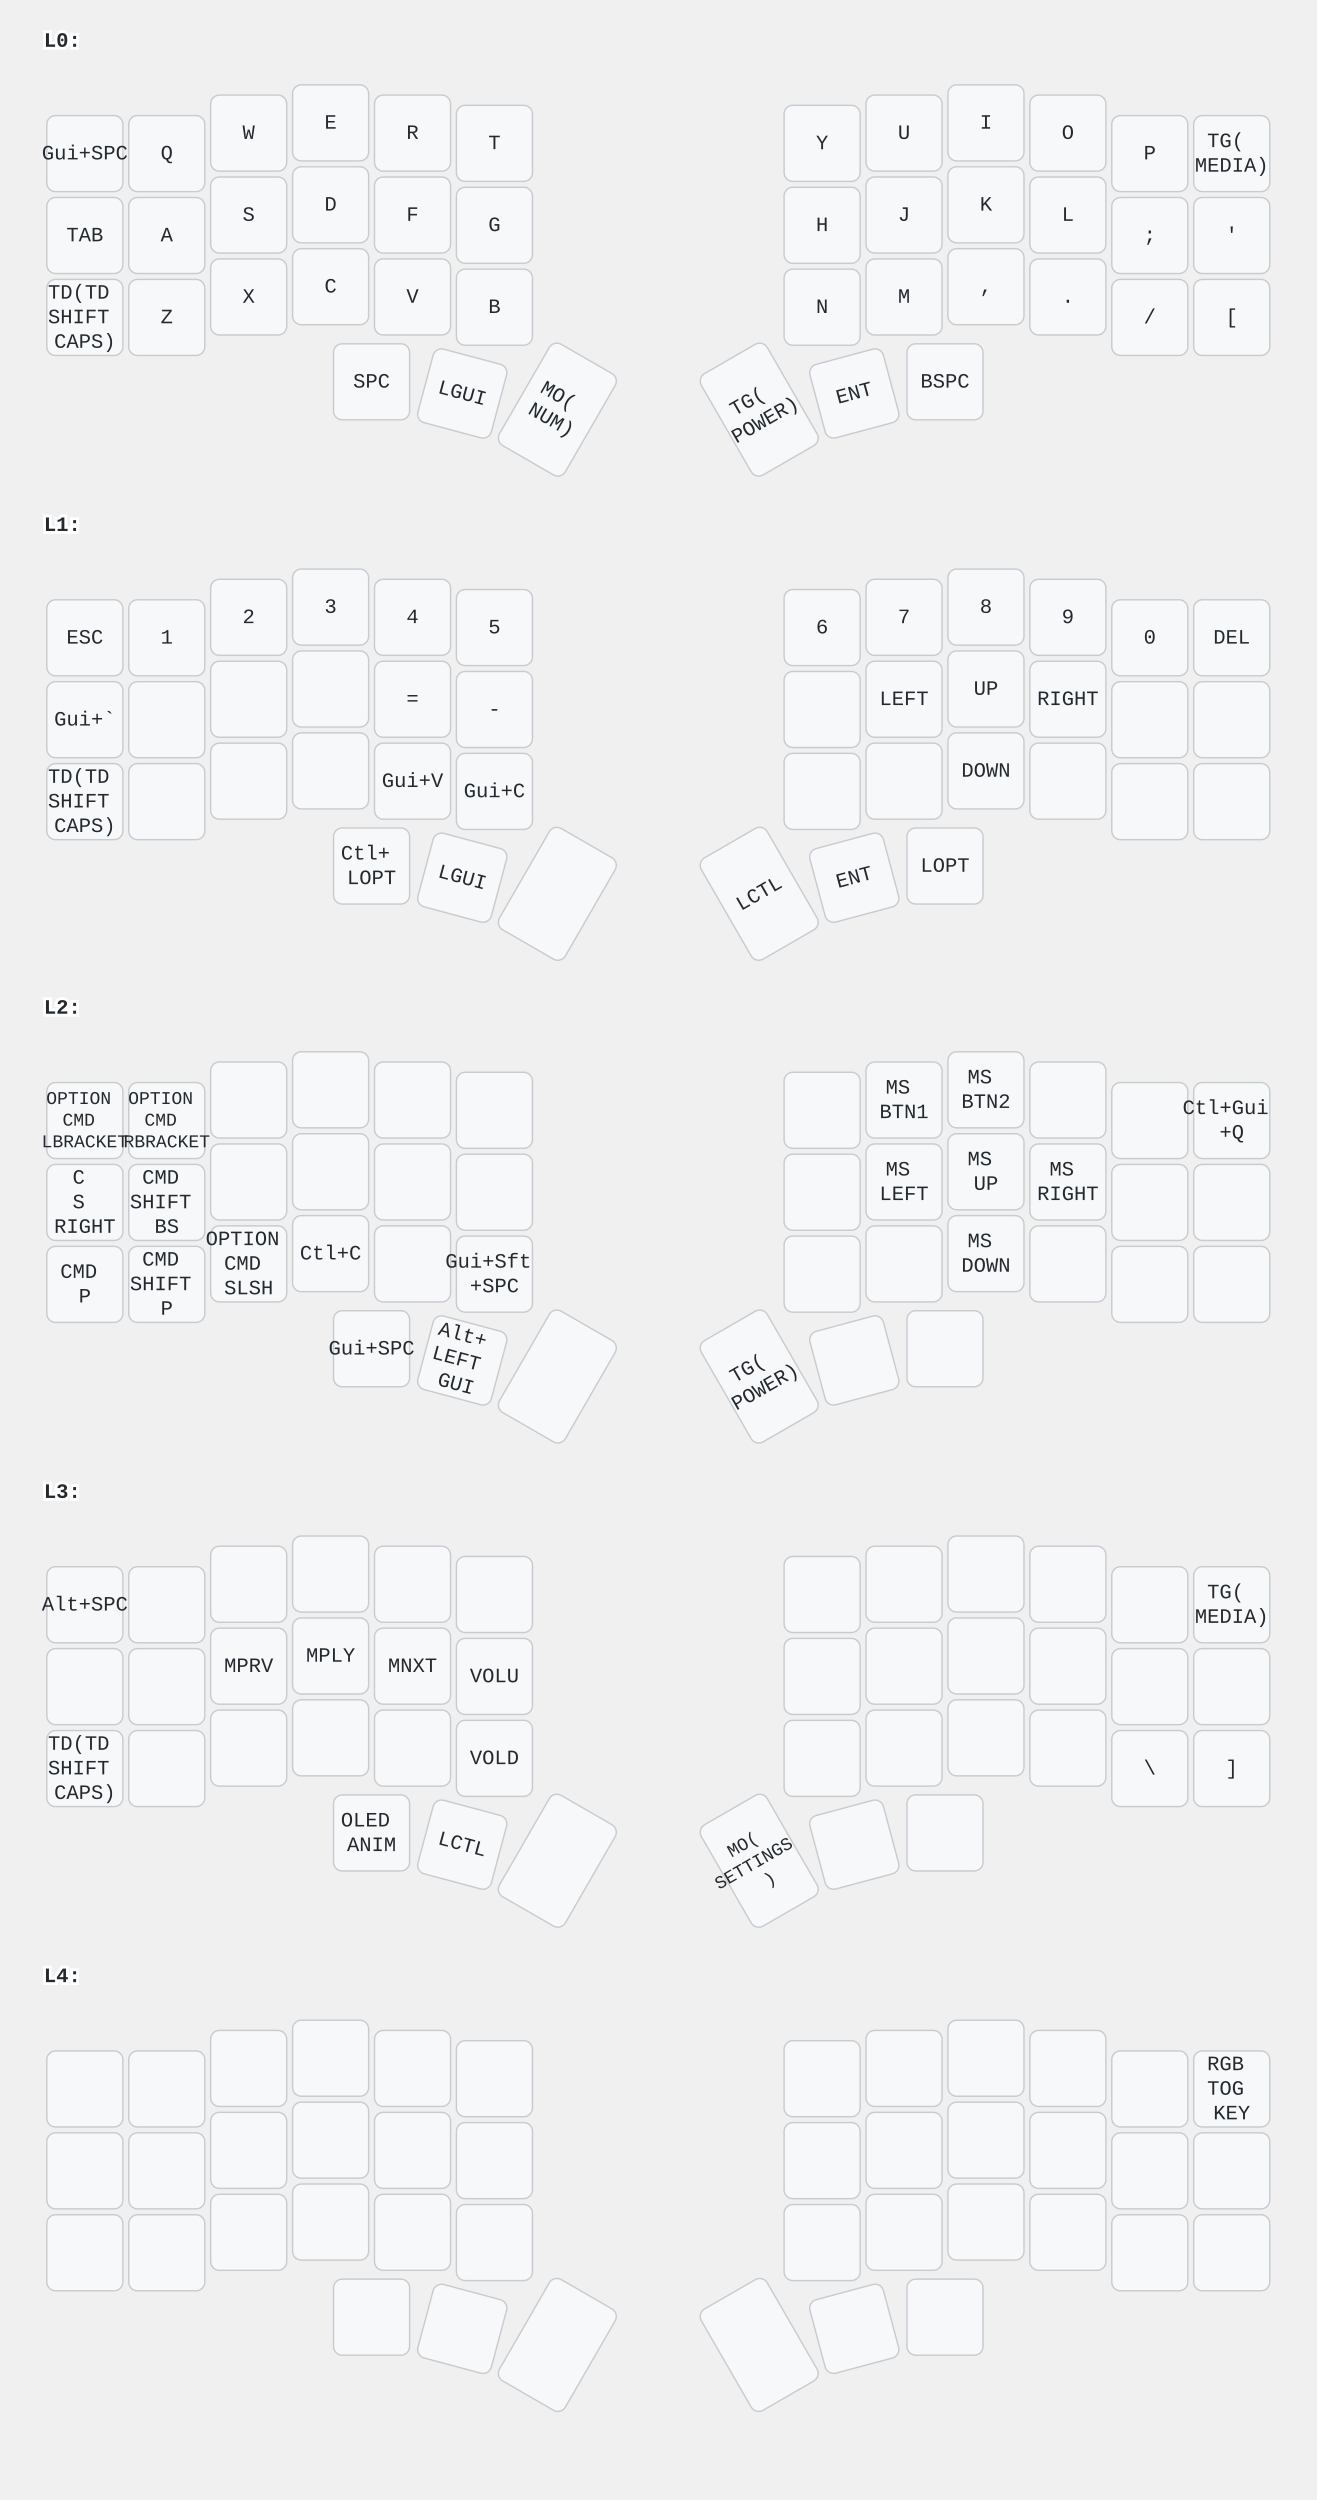
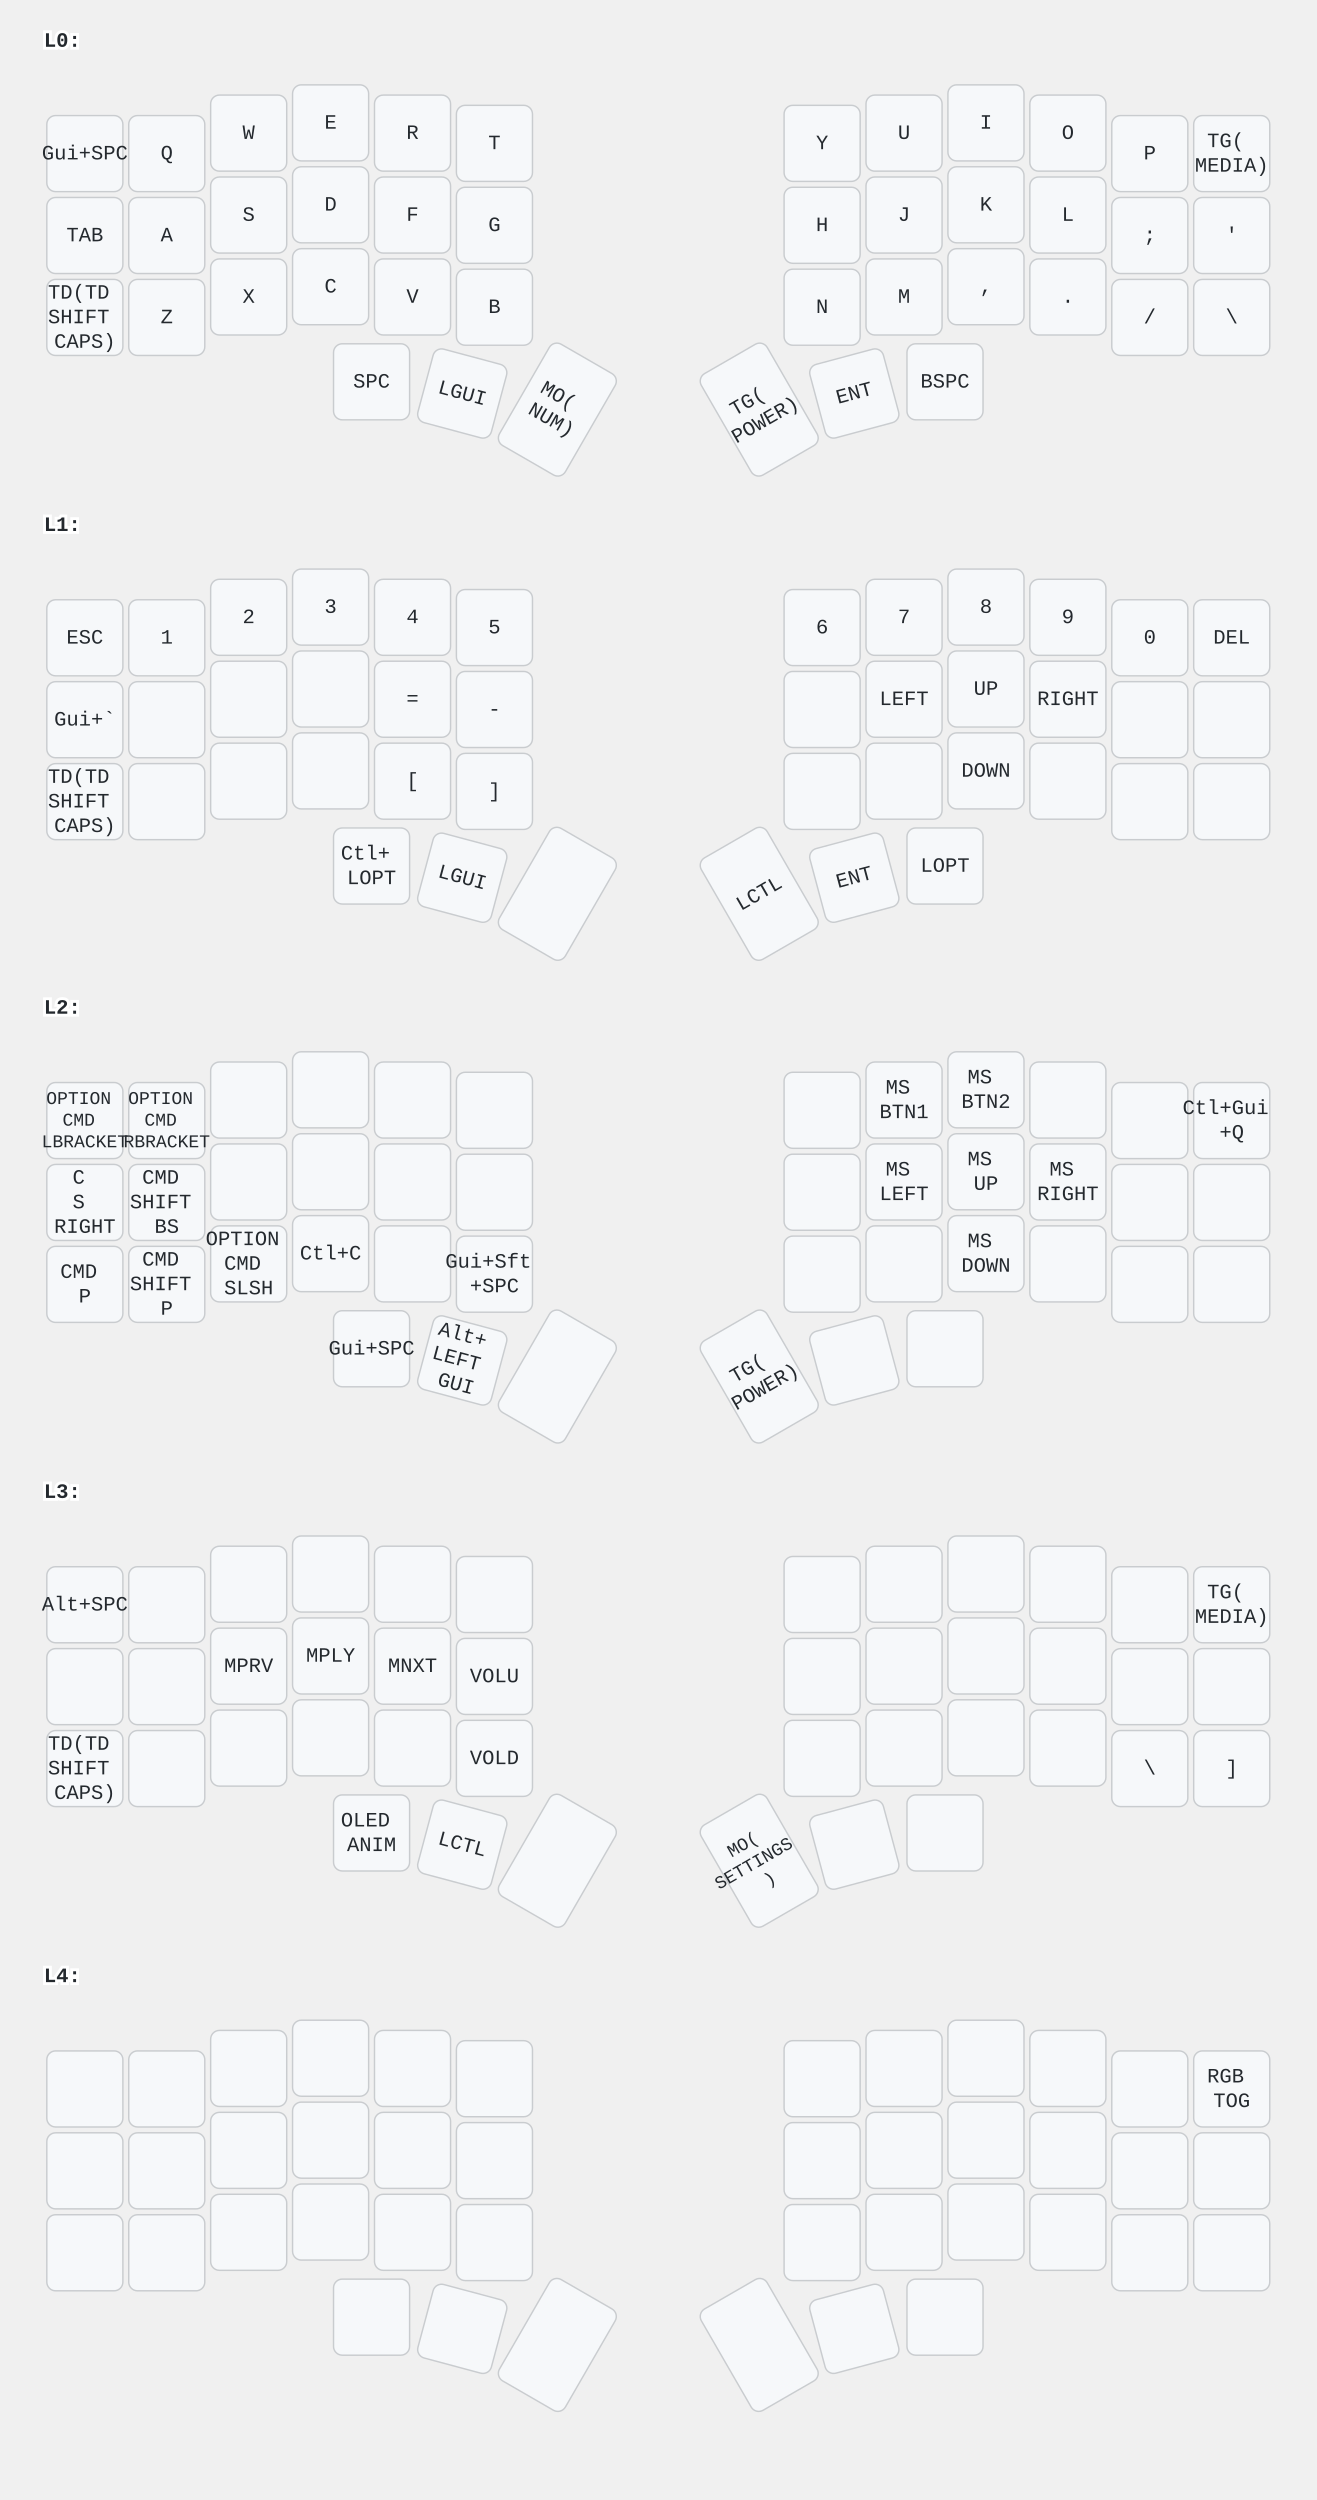
<svg xmlns="http://www.w3.org/2000/svg" width="900" height="1709" viewBox="0 0 900 1709" class="keymap">
  <style>/* inherit to force styles through use tags */
svg path {
    fill: inherit;
}

/* font and background color specifications */
svg.keymap {
    font-family: SFMono-Regular,Consolas,Liberation Mono,Menlo,monospace;
    font-size: 14px;
    font-kerning: normal;
    text-rendering: optimizeLegibility;
    fill: #24292e;
}

/* default key styling */
rect.key {
    fill: #f6f8fa;
}

rect.key, rect.combo {
    stroke: #c9cccf;
    stroke-width: 1;
}

/* default key side styling, only used is draw_key_sides is set */
rect.side {
    filter: brightness(90%);
}

/* color accent for combo boxes */
rect.combo, rect.combo-separate {
    fill: #cdf;
}

/* color accent for held keys */
rect.held, rect.combo.held {
    fill: #fdd;
}

/* color accent for ghost (optional) keys */
rect.ghost, rect.combo.ghost {
    stroke-dasharray: 4, 4;
    stroke-width: 2;
}

text {
    text-anchor: middle;
    dominant-baseline: middle;
}

/* styling for layer labels */
text.label {
    font-weight: bold;
    text-anchor: start;
    stroke: white;
    stroke-width: 4;
    paint-order: stroke;
}

/* styling for optional footer */
text.footer {
    text-anchor: end;
    dominant-baseline: auto;
    stroke: white;
    stroke-width: 4;
    paint-order: stroke;
}

/* styling for combo tap, and key non-tap label text */
text.combo, text.hold, text.shifted, text.left, text.right {
    font-size: 11px;
}

text.hold {
    text-anchor: middle;
    dominant-baseline: auto;
}

text.shifted {
    text-anchor: middle;
    dominant-baseline: hanging;
}

text.left {
    text-anchor: start;
}

text.right {
    text-anchor: end;
}

text.layer-activator {
    text-decoration: underline;
}

/* styling for hold/shifted label text in combo box */
text.combo.hold, text.combo.shifted, text.combo.left, text.combo.right {
    font-size: 8px;
}

/* lighter symbol for transparent keys */
text.trans {
    fill: #7b7e81;
}

/* styling for combo dendrons */
path.combo {
    stroke-width: 1;
    stroke: gray;
    fill: none;
}

/* Start Tabler Icons Cleanup */
/* cannot use height/width with glyphs */
.icon-tabler &gt; path {
    fill: inherit;
    stroke: inherit;
    stroke-width: 2;
}
/* hide tabler's default box */
.icon-tabler &gt; path[stroke="none"][fill="none"] {
    visibility: hidden;
}
/* End Tabler Icons Cleanup */
</style>
  <g transform="translate(30, 0)" class="layer-L0">
    <text x="0" y="28" class="label" id="L0">L0:</text>
    <g transform="translate(0, 56)">
      <g transform="translate(28, 49)" class="key keypos-0">
        <rect rx="6" ry="6" x="-26" y="-26" width="52" height="52" class="key" />
        <text x="0" y="0" class="key tap">Gui+SPC</text>
      </g>
      <g transform="translate(84, 49)" class="key keypos-1">
        <rect rx="6" ry="6" x="-26" y="-26" width="52" height="52" class="key" />
        <text x="0" y="0" class="key tap">Q</text>
      </g>
      <g transform="translate(140, 35)" class="key keypos-2">
        <rect rx="6" ry="6" x="-26" y="-26" width="52" height="52" class="key" />
        <text x="0" y="0" class="key tap">W</text>
      </g>
      <g transform="translate(196, 28)" class="key keypos-3">
        <rect rx="6" ry="6" x="-26" y="-26" width="52" height="52" class="key" />
        <text x="0" y="0" class="key tap">E</text>
      </g>
      <g transform="translate(252, 35)" class="key keypos-4">
        <rect rx="6" ry="6" x="-26" y="-26" width="52" height="52" class="key" />
        <text x="0" y="0" class="key tap">R</text>
      </g>
      <g transform="translate(308, 42)" class="key keypos-5">
        <rect rx="6" ry="6" x="-26" y="-26" width="52" height="52" class="key" />
        <text x="0" y="0" class="key tap">T</text>
      </g>
      <g transform="translate(532, 42)" class="key keypos-6">
        <rect rx="6" ry="6" x="-26" y="-26" width="52" height="52" class="key" />
        <text x="0" y="0" class="key tap">Y</text>
      </g>
      <g transform="translate(588, 35)" class="key keypos-7">
        <rect rx="6" ry="6" x="-26" y="-26" width="52" height="52" class="key" />
        <text x="0" y="0" class="key tap">U</text>
      </g>
      <g transform="translate(644, 28)" class="key keypos-8">
        <rect rx="6" ry="6" x="-26" y="-26" width="52" height="52" class="key" />
        <text x="0" y="0" class="key tap">I</text>
      </g>
      <g transform="translate(700, 35)" class="key keypos-9">
        <rect rx="6" ry="6" x="-26" y="-26" width="52" height="52" class="key" />
        <text x="0" y="0" class="key tap">O</text>
      </g>
      <g transform="translate(756, 49)" class="key keypos-10">
        <rect rx="6" ry="6" x="-26" y="-26" width="52" height="52" class="key" />
        <text x="0" y="0" class="key tap">P</text>
      </g>
      <g transform="translate(812, 49)" class="key keypos-11">
        <rect rx="6" ry="6" x="-26" y="-26" width="52" height="52" class="key" />
        <text x="0" y="0" class="key tap">
          <tspan x="0" dy="-0.6em">TG(</tspan>
          <tspan x="0" dy="1.2em">MEDIA)</tspan>
        </text>
      </g>
      <g transform="translate(28, 105)" class="key keypos-12">
        <rect rx="6" ry="6" x="-26" y="-26" width="52" height="52" class="key" />
        <text x="0" y="0" class="key tap">TAB</text>
      </g>
      <g transform="translate(84, 105)" class="key keypos-13">
        <rect rx="6" ry="6" x="-26" y="-26" width="52" height="52" class="key" />
        <text x="0" y="0" class="key tap">A</text>
      </g>
      <g transform="translate(140, 91)" class="key keypos-14">
        <rect rx="6" ry="6" x="-26" y="-26" width="52" height="52" class="key" />
        <text x="0" y="0" class="key tap">S</text>
      </g>
      <g transform="translate(196, 84)" class="key keypos-15">
        <rect rx="6" ry="6" x="-26" y="-26" width="52" height="52" class="key" />
        <text x="0" y="0" class="key tap">D</text>
      </g>
      <g transform="translate(252, 91)" class="key keypos-16">
        <rect rx="6" ry="6" x="-26" y="-26" width="52" height="52" class="key" />
        <text x="0" y="0" class="key tap">F</text>
      </g>
      <g transform="translate(308, 98)" class="key keypos-17">
        <rect rx="6" ry="6" x="-26" y="-26" width="52" height="52" class="key" />
        <text x="0" y="0" class="key tap">G</text>
      </g>
      <g transform="translate(532, 98)" class="key keypos-18">
        <rect rx="6" ry="6" x="-26" y="-26" width="52" height="52" class="key" />
        <text x="0" y="0" class="key tap">H</text>
      </g>
      <g transform="translate(588, 91)" class="key keypos-19">
        <rect rx="6" ry="6" x="-26" y="-26" width="52" height="52" class="key" />
        <text x="0" y="0" class="key tap">J</text>
      </g>
      <g transform="translate(644, 84)" class="key keypos-20">
        <rect rx="6" ry="6" x="-26" y="-26" width="52" height="52" class="key" />
        <text x="0" y="0" class="key tap">K</text>
      </g>
      <g transform="translate(700, 91)" class="key keypos-21">
        <rect rx="6" ry="6" x="-26" y="-26" width="52" height="52" class="key" />
        <text x="0" y="0" class="key tap">L</text>
      </g>
      <g transform="translate(756, 105)" class="key keypos-22">
        <rect rx="6" ry="6" x="-26" y="-26" width="52" height="52" class="key" />
        <text x="0" y="0" class="key tap">;</text>
      </g>
      <g transform="translate(812, 105)" class="key keypos-23">
        <rect rx="6" ry="6" x="-26" y="-26" width="52" height="52" class="key" />
        <text x="0" y="0" class="key tap">'</text>
      </g>
      <g transform="translate(28, 161)" class="key keypos-24">
        <rect rx="6" ry="6" x="-26" y="-26" width="52" height="52" class="key" />
        <text x="0" y="0" class="key tap">
          <tspan x="0" dy="-1.2em">TD(TD</tspan>
          <tspan x="0" dy="1.2em">SHIFT</tspan>
          <tspan x="0" dy="1.2em">CAPS)</tspan>
        </text>
      </g>
      <g transform="translate(84, 161)" class="key keypos-25">
        <rect rx="6" ry="6" x="-26" y="-26" width="52" height="52" class="key" />
        <text x="0" y="0" class="key tap">Z</text>
      </g>
      <g transform="translate(140, 147)" class="key keypos-26">
        <rect rx="6" ry="6" x="-26" y="-26" width="52" height="52" class="key" />
        <text x="0" y="0" class="key tap">X</text>
      </g>
      <g transform="translate(196, 140)" class="key keypos-27">
        <rect rx="6" ry="6" x="-26" y="-26" width="52" height="52" class="key" />
        <text x="0" y="0" class="key tap">C</text>
      </g>
      <g transform="translate(252, 147)" class="key keypos-28">
        <rect rx="6" ry="6" x="-26" y="-26" width="52" height="52" class="key" />
        <text x="0" y="0" class="key tap">V</text>
      </g>
      <g transform="translate(308, 154)" class="key keypos-29">
        <rect rx="6" ry="6" x="-26" y="-26" width="52" height="52" class="key" />
        <text x="0" y="0" class="key tap">B</text>
      </g>
      <g transform="translate(532, 154)" class="key keypos-30">
        <rect rx="6" ry="6" x="-26" y="-26" width="52" height="52" class="key" />
        <text x="0" y="0" class="key tap">N</text>
      </g>
      <g transform="translate(588, 147)" class="key keypos-31">
        <rect rx="6" ry="6" x="-26" y="-26" width="52" height="52" class="key" />
        <text x="0" y="0" class="key tap">M</text>
      </g>
      <g transform="translate(644, 140)" class="key keypos-32">
        <rect rx="6" ry="6" x="-26" y="-26" width="52" height="52" class="key" />
        <text x="0" y="0" class="key tap">,</text>
      </g>
      <g transform="translate(700, 147)" class="key keypos-33">
        <rect rx="6" ry="6" x="-26" y="-26" width="52" height="52" class="key" />
        <text x="0" y="0" class="key tap">.</text>
      </g>
      <g transform="translate(756, 161)" class="key keypos-34">
        <rect rx="6" ry="6" x="-26" y="-26" width="52" height="52" class="key" />
        <text x="0" y="0" class="key tap">/</text>
      </g>
      <g transform="translate(812, 161)" class="key keypos-35">
        <rect rx="6" ry="6" x="-26" y="-26" width="52" height="52" class="key" />
-         <text x="0" y="0" class="key tap">[</text>
+         <text x="0" y="0" class="key tap">\</text>
      </g>
      <g transform="translate(224, 205)" class="key keypos-36">
        <rect rx="6" ry="6" x="-26" y="-26" width="52" height="52" class="key" />
        <text x="0" y="0" class="key tap">SPC</text>
      </g>
      <g transform="translate(286, 213) rotate(15.0)" class="key keypos-37">
        <rect rx="6" ry="6" x="-26" y="-26" width="52" height="52" class="key" />
        <text x="0" y="0" class="key tap">LGUI</text>
      </g>
      <g transform="translate(351, 224) rotate(30.0)" class="key keypos-38">
        <rect rx="6" ry="6" x="-26" y="-40" width="52" height="80" class="key" />
        <text x="0" y="0" class="key tap">
          <tspan x="0" dy="-0.6em">MO(</tspan>
          <tspan x="0" dy="1.2em">NUM)</tspan>
        </text>
      </g>
      <g transform="translate(489, 224) rotate(-30.0)" class="key keypos-39">
        <rect rx="6" ry="6" x="-26" y="-40" width="52" height="80" class="key" />
        <text x="0" y="0" class="key tap">
          <tspan x="0" dy="-0.6em">TG(</tspan>
          <tspan x="0" dy="1.2em">POWER)</tspan>
        </text>
      </g>
      <g transform="translate(554, 213) rotate(-15.0)" class="key keypos-40">
        <rect rx="6" ry="6" x="-26" y="-26" width="52" height="52" class="key" />
        <text x="0" y="0" class="key tap">ENT</text>
      </g>
      <g transform="translate(616, 205)" class="key keypos-41">
        <rect rx="6" ry="6" x="-26" y="-26" width="52" height="52" class="key" />
        <text x="0" y="0" class="key tap">BSPC</text>
      </g>
    </g>
  </g>
  <g transform="translate(30, 331)" class="layer-L1">
    <text x="0" y="28" class="label" id="L1">L1:</text>
    <g transform="translate(0, 56)">
      <g transform="translate(28, 49)" class="key keypos-0">
        <rect rx="6" ry="6" x="-26" y="-26" width="52" height="52" class="key" />
        <text x="0" y="0" class="key tap">ESC</text>
      </g>
      <g transform="translate(84, 49)" class="key keypos-1">
        <rect rx="6" ry="6" x="-26" y="-26" width="52" height="52" class="key" />
        <text x="0" y="0" class="key tap">1</text>
      </g>
      <g transform="translate(140, 35)" class="key keypos-2">
        <rect rx="6" ry="6" x="-26" y="-26" width="52" height="52" class="key" />
        <text x="0" y="0" class="key tap">2</text>
      </g>
      <g transform="translate(196, 28)" class="key keypos-3">
        <rect rx="6" ry="6" x="-26" y="-26" width="52" height="52" class="key" />
        <text x="0" y="0" class="key tap">3</text>
      </g>
      <g transform="translate(252, 35)" class="key keypos-4">
        <rect rx="6" ry="6" x="-26" y="-26" width="52" height="52" class="key" />
        <text x="0" y="0" class="key tap">4</text>
      </g>
      <g transform="translate(308, 42)" class="key keypos-5">
        <rect rx="6" ry="6" x="-26" y="-26" width="52" height="52" class="key" />
        <text x="0" y="0" class="key tap">5</text>
      </g>
      <g transform="translate(532, 42)" class="key keypos-6">
        <rect rx="6" ry="6" x="-26" y="-26" width="52" height="52" class="key" />
        <text x="0" y="0" class="key tap">6</text>
      </g>
      <g transform="translate(588, 35)" class="key keypos-7">
        <rect rx="6" ry="6" x="-26" y="-26" width="52" height="52" class="key" />
        <text x="0" y="0" class="key tap">7</text>
      </g>
      <g transform="translate(644, 28)" class="key keypos-8">
        <rect rx="6" ry="6" x="-26" y="-26" width="52" height="52" class="key" />
        <text x="0" y="0" class="key tap">8</text>
      </g>
      <g transform="translate(700, 35)" class="key keypos-9">
        <rect rx="6" ry="6" x="-26" y="-26" width="52" height="52" class="key" />
        <text x="0" y="0" class="key tap">9</text>
      </g>
      <g transform="translate(756, 49)" class="key keypos-10">
        <rect rx="6" ry="6" x="-26" y="-26" width="52" height="52" class="key" />
        <text x="0" y="0" class="key tap">0</text>
      </g>
      <g transform="translate(812, 49)" class="key keypos-11">
        <rect rx="6" ry="6" x="-26" y="-26" width="52" height="52" class="key" />
        <text x="0" y="0" class="key tap">DEL</text>
      </g>
      <g transform="translate(28, 105)" class="key keypos-12">
        <rect rx="6" ry="6" x="-26" y="-26" width="52" height="52" class="key" />
        <text x="0" y="0" class="key tap">Gui+`</text>
      </g>
      <g transform="translate(84, 105)" class="key keypos-13">
        <rect rx="6" ry="6" x="-26" y="-26" width="52" height="52" class="key" />
      </g>
      <g transform="translate(140, 91)" class="key keypos-14">
        <rect rx="6" ry="6" x="-26" y="-26" width="52" height="52" class="key" />
      </g>
      <g transform="translate(196, 84)" class="key keypos-15">
        <rect rx="6" ry="6" x="-26" y="-26" width="52" height="52" class="key" />
      </g>
      <g transform="translate(252, 91)" class="key keypos-16">
        <rect rx="6" ry="6" x="-26" y="-26" width="52" height="52" class="key" />
        <text x="0" y="0" class="key tap">=</text>
      </g>
      <g transform="translate(308, 98)" class="key keypos-17">
        <rect rx="6" ry="6" x="-26" y="-26" width="52" height="52" class="key" />
        <text x="0" y="0" class="key tap">-</text>
      </g>
      <g transform="translate(532, 98)" class="key keypos-18">
        <rect rx="6" ry="6" x="-26" y="-26" width="52" height="52" class="key" />
      </g>
      <g transform="translate(588, 91)" class="key keypos-19">
        <rect rx="6" ry="6" x="-26" y="-26" width="52" height="52" class="key" />
        <text x="0" y="0" class="key tap">LEFT</text>
      </g>
      <g transform="translate(644, 84)" class="key keypos-20">
        <rect rx="6" ry="6" x="-26" y="-26" width="52" height="52" class="key" />
        <text x="0" y="0" class="key tap">UP</text>
      </g>
      <g transform="translate(700, 91)" class="key keypos-21">
        <rect rx="6" ry="6" x="-26" y="-26" width="52" height="52" class="key" />
        <text x="0" y="0" class="key tap">RIGHT</text>
      </g>
      <g transform="translate(756, 105)" class="key keypos-22">
        <rect rx="6" ry="6" x="-26" y="-26" width="52" height="52" class="key" />
      </g>
      <g transform="translate(812, 105)" class="key keypos-23">
        <rect rx="6" ry="6" x="-26" y="-26" width="52" height="52" class="key" />
      </g>
      <g transform="translate(28, 161)" class="key keypos-24">
        <rect rx="6" ry="6" x="-26" y="-26" width="52" height="52" class="key" />
        <text x="0" y="0" class="key tap">
          <tspan x="0" dy="-1.2em">TD(TD</tspan>
          <tspan x="0" dy="1.2em">SHIFT</tspan>
          <tspan x="0" dy="1.2em">CAPS)</tspan>
        </text>
      </g>
      <g transform="translate(84, 161)" class="key keypos-25">
        <rect rx="6" ry="6" x="-26" y="-26" width="52" height="52" class="key" />
      </g>
      <g transform="translate(140, 147)" class="key keypos-26">
        <rect rx="6" ry="6" x="-26" y="-26" width="52" height="52" class="key" />
      </g>
      <g transform="translate(196, 140)" class="key keypos-27">
        <rect rx="6" ry="6" x="-26" y="-26" width="52" height="52" class="key" />
      </g>
      <g transform="translate(252, 147)" class="key keypos-28">
        <rect rx="6" ry="6" x="-26" y="-26" width="52" height="52" class="key" />
-         <text x="0" y="0" class="key tap">Gui+V</text>
+         <text x="0" y="0" class="key tap">[</text>
      </g>
      <g transform="translate(308, 154)" class="key keypos-29">
        <rect rx="6" ry="6" x="-26" y="-26" width="52" height="52" class="key" />
-         <text x="0" y="0" class="key tap">Gui+C</text>
+         <text x="0" y="0" class="key tap">]</text>
      </g>
      <g transform="translate(532, 154)" class="key keypos-30">
        <rect rx="6" ry="6" x="-26" y="-26" width="52" height="52" class="key" />
      </g>
      <g transform="translate(588, 147)" class="key keypos-31">
        <rect rx="6" ry="6" x="-26" y="-26" width="52" height="52" class="key" />
      </g>
      <g transform="translate(644, 140)" class="key keypos-32">
        <rect rx="6" ry="6" x="-26" y="-26" width="52" height="52" class="key" />
        <text x="0" y="0" class="key tap">DOWN</text>
      </g>
      <g transform="translate(700, 147)" class="key keypos-33">
        <rect rx="6" ry="6" x="-26" y="-26" width="52" height="52" class="key" />
      </g>
      <g transform="translate(756, 161)" class="key keypos-34">
        <rect rx="6" ry="6" x="-26" y="-26" width="52" height="52" class="key" />
      </g>
      <g transform="translate(812, 161)" class="key keypos-35">
        <rect rx="6" ry="6" x="-26" y="-26" width="52" height="52" class="key" />
      </g>
      <g transform="translate(224, 205)" class="key keypos-36">
        <rect rx="6" ry="6" x="-26" y="-26" width="52" height="52" class="key" />
        <text x="0" y="0" class="key tap">
          <tspan x="0" dy="-0.6em">Ctl+</tspan>
          <tspan x="0" dy="1.2em">LOPT</tspan>
        </text>
      </g>
      <g transform="translate(286, 213) rotate(15.0)" class="key keypos-37">
        <rect rx="6" ry="6" x="-26" y="-26" width="52" height="52" class="key" />
        <text x="0" y="0" class="key tap">LGUI</text>
      </g>
      <g transform="translate(351, 224) rotate(30.0)" class="key keypos-38">
        <rect rx="6" ry="6" x="-26" y="-40" width="52" height="80" class="key" />
      </g>
      <g transform="translate(489, 224) rotate(-30.0)" class="key keypos-39">
        <rect rx="6" ry="6" x="-26" y="-40" width="52" height="80" class="key" />
        <text x="0" y="0" class="key tap">LCTL</text>
      </g>
      <g transform="translate(554, 213) rotate(-15.0)" class="key keypos-40">
        <rect rx="6" ry="6" x="-26" y="-26" width="52" height="52" class="key" />
        <text x="0" y="0" class="key tap">ENT</text>
      </g>
      <g transform="translate(616, 205)" class="key keypos-41">
        <rect rx="6" ry="6" x="-26" y="-26" width="52" height="52" class="key" />
        <text x="0" y="0" class="key tap">LOPT</text>
      </g>
    </g>
  </g>
  <g transform="translate(30, 661)" class="layer-L2">
    <text x="0" y="28" class="label" id="L2">L2:</text>
    <g transform="translate(0, 56)">
      <g transform="translate(28, 49)" class="key keypos-0">
        <rect rx="6" ry="6" x="-26" y="-26" width="52" height="52" class="key" />
        <text x="0" y="0" class="key tap">
          <tspan x="0" dy="-1.2em" style="font-size: 88%">OPTION</tspan>
          <tspan x="0" dy="1.2em" style="font-size: 88%">CMD</tspan>
          <tspan x="0" dy="1.2em" style="font-size: 88%">LBRACKET</tspan>
        </text>
      </g>
      <g transform="translate(84, 49)" class="key keypos-1">
        <rect rx="6" ry="6" x="-26" y="-26" width="52" height="52" class="key" />
        <text x="0" y="0" class="key tap">
          <tspan x="0" dy="-1.2em" style="font-size: 88%">OPTION</tspan>
          <tspan x="0" dy="1.2em" style="font-size: 88%">CMD</tspan>
          <tspan x="0" dy="1.2em" style="font-size: 88%">RBRACKET</tspan>
        </text>
      </g>
      <g transform="translate(140, 35)" class="key keypos-2">
        <rect rx="6" ry="6" x="-26" y="-26" width="52" height="52" class="key" />
      </g>
      <g transform="translate(196, 28)" class="key keypos-3">
        <rect rx="6" ry="6" x="-26" y="-26" width="52" height="52" class="key" />
      </g>
      <g transform="translate(252, 35)" class="key keypos-4">
        <rect rx="6" ry="6" x="-26" y="-26" width="52" height="52" class="key" />
      </g>
      <g transform="translate(308, 42)" class="key keypos-5">
        <rect rx="6" ry="6" x="-26" y="-26" width="52" height="52" class="key" />
      </g>
      <g transform="translate(532, 42)" class="key keypos-6">
        <rect rx="6" ry="6" x="-26" y="-26" width="52" height="52" class="key" />
      </g>
      <g transform="translate(588, 35)" class="key keypos-7">
        <rect rx="6" ry="6" x="-26" y="-26" width="52" height="52" class="key" />
        <text x="0" y="0" class="key tap">
          <tspan x="0" dy="-0.6em">MS</tspan>
          <tspan x="0" dy="1.2em">BTN1</tspan>
        </text>
      </g>
      <g transform="translate(644, 28)" class="key keypos-8">
        <rect rx="6" ry="6" x="-26" y="-26" width="52" height="52" class="key" />
        <text x="0" y="0" class="key tap">
          <tspan x="0" dy="-0.6em">MS</tspan>
          <tspan x="0" dy="1.2em">BTN2</tspan>
        </text>
      </g>
      <g transform="translate(700, 35)" class="key keypos-9">
        <rect rx="6" ry="6" x="-26" y="-26" width="52" height="52" class="key" />
      </g>
      <g transform="translate(756, 49)" class="key keypos-10">
        <rect rx="6" ry="6" x="-26" y="-26" width="52" height="52" class="key" />
      </g>
      <g transform="translate(812, 49)" class="key keypos-11">
        <rect rx="6" ry="6" x="-26" y="-26" width="52" height="52" class="key" />
        <text x="0" y="0" class="key tap">
          <tspan x="0" dy="-0.6em">Ctl+Gui</tspan>
          <tspan x="0" dy="1.2em">+Q</tspan>
        </text>
      </g>
      <g transform="translate(28, 105)" class="key keypos-12">
        <rect rx="6" ry="6" x="-26" y="-26" width="52" height="52" class="key" />
        <text x="0" y="0" class="key tap">
          <tspan x="0" dy="-1.2em">C</tspan>
          <tspan x="0" dy="1.2em">S</tspan>
          <tspan x="0" dy="1.2em">RIGHT</tspan>
        </text>
      </g>
      <g transform="translate(84, 105)" class="key keypos-13">
        <rect rx="6" ry="6" x="-26" y="-26" width="52" height="52" class="key" />
        <text x="0" y="0" class="key tap">
          <tspan x="0" dy="-1.2em">CMD</tspan>
          <tspan x="0" dy="1.2em">SHIFT</tspan>
          <tspan x="0" dy="1.2em">BS</tspan>
        </text>
      </g>
      <g transform="translate(140, 91)" class="key keypos-14">
        <rect rx="6" ry="6" x="-26" y="-26" width="52" height="52" class="key" />
      </g>
      <g transform="translate(196, 84)" class="key keypos-15">
        <rect rx="6" ry="6" x="-26" y="-26" width="52" height="52" class="key" />
      </g>
      <g transform="translate(252, 91)" class="key keypos-16">
        <rect rx="6" ry="6" x="-26" y="-26" width="52" height="52" class="key" />
      </g>
      <g transform="translate(308, 98)" class="key keypos-17">
        <rect rx="6" ry="6" x="-26" y="-26" width="52" height="52" class="key" />
      </g>
      <g transform="translate(532, 98)" class="key keypos-18">
        <rect rx="6" ry="6" x="-26" y="-26" width="52" height="52" class="key" />
      </g>
      <g transform="translate(588, 91)" class="key keypos-19">
        <rect rx="6" ry="6" x="-26" y="-26" width="52" height="52" class="key" />
        <text x="0" y="0" class="key tap">
          <tspan x="0" dy="-0.6em">MS</tspan>
          <tspan x="0" dy="1.2em">LEFT</tspan>
        </text>
      </g>
      <g transform="translate(644, 84)" class="key keypos-20">
        <rect rx="6" ry="6" x="-26" y="-26" width="52" height="52" class="key" />
        <text x="0" y="0" class="key tap">
          <tspan x="0" dy="-0.6em">MS</tspan>
          <tspan x="0" dy="1.2em">UP</tspan>
        </text>
      </g>
      <g transform="translate(700, 91)" class="key keypos-21">
        <rect rx="6" ry="6" x="-26" y="-26" width="52" height="52" class="key" />
        <text x="0" y="0" class="key tap">
          <tspan x="0" dy="-0.6em">MS</tspan>
          <tspan x="0" dy="1.2em">RIGHT</tspan>
        </text>
      </g>
      <g transform="translate(756, 105)" class="key keypos-22">
        <rect rx="6" ry="6" x="-26" y="-26" width="52" height="52" class="key" />
      </g>
      <g transform="translate(812, 105)" class="key keypos-23">
        <rect rx="6" ry="6" x="-26" y="-26" width="52" height="52" class="key" />
      </g>
      <g transform="translate(28, 161)" class="key keypos-24">
        <rect rx="6" ry="6" x="-26" y="-26" width="52" height="52" class="key" />
        <text x="0" y="0" class="key tap">
          <tspan x="0" dy="-0.6em">CMD</tspan>
          <tspan x="0" dy="1.2em">P</tspan>
        </text>
      </g>
      <g transform="translate(84, 161)" class="key keypos-25">
        <rect rx="6" ry="6" x="-26" y="-26" width="52" height="52" class="key" />
        <text x="0" y="0" class="key tap">
          <tspan x="0" dy="-1.2em">CMD</tspan>
          <tspan x="0" dy="1.2em">SHIFT</tspan>
          <tspan x="0" dy="1.2em">P</tspan>
        </text>
      </g>
      <g transform="translate(140, 147)" class="key keypos-26">
        <rect rx="6" ry="6" x="-26" y="-26" width="52" height="52" class="key" />
        <text x="0" y="0" class="key tap">
          <tspan x="0" dy="-1.2em">OPTION</tspan>
          <tspan x="0" dy="1.2em">CMD</tspan>
          <tspan x="0" dy="1.2em">SLSH</tspan>
        </text>
      </g>
      <g transform="translate(196, 140)" class="key keypos-27">
        <rect rx="6" ry="6" x="-26" y="-26" width="52" height="52" class="key" />
        <text x="0" y="0" class="key tap">Ctl+C</text>
      </g>
      <g transform="translate(252, 147)" class="key keypos-28">
        <rect rx="6" ry="6" x="-26" y="-26" width="52" height="52" class="key" />
      </g>
      <g transform="translate(308, 154)" class="key keypos-29">
        <rect rx="6" ry="6" x="-26" y="-26" width="52" height="52" class="key" />
        <text x="0" y="0" class="key tap">
          <tspan x="0" dy="-0.6em">Gui+Sft</tspan>
          <tspan x="0" dy="1.2em">+SPC</tspan>
        </text>
      </g>
      <g transform="translate(532, 154)" class="key keypos-30">
        <rect rx="6" ry="6" x="-26" y="-26" width="52" height="52" class="key" />
      </g>
      <g transform="translate(588, 147)" class="key keypos-31">
        <rect rx="6" ry="6" x="-26" y="-26" width="52" height="52" class="key" />
      </g>
      <g transform="translate(644, 140)" class="key keypos-32">
        <rect rx="6" ry="6" x="-26" y="-26" width="52" height="52" class="key" />
        <text x="0" y="0" class="key tap">
          <tspan x="0" dy="-0.6em">MS</tspan>
          <tspan x="0" dy="1.2em">DOWN</tspan>
        </text>
      </g>
      <g transform="translate(700, 147)" class="key keypos-33">
        <rect rx="6" ry="6" x="-26" y="-26" width="52" height="52" class="key" />
      </g>
      <g transform="translate(756, 161)" class="key keypos-34">
        <rect rx="6" ry="6" x="-26" y="-26" width="52" height="52" class="key" />
      </g>
      <g transform="translate(812, 161)" class="key keypos-35">
        <rect rx="6" ry="6" x="-26" y="-26" width="52" height="52" class="key" />
      </g>
      <g transform="translate(224, 205)" class="key keypos-36">
        <rect rx="6" ry="6" x="-26" y="-26" width="52" height="52" class="key" />
        <text x="0" y="0" class="key tap">Gui+SPC</text>
      </g>
      <g transform="translate(286, 213) rotate(15.0)" class="key keypos-37">
        <rect rx="6" ry="6" x="-26" y="-26" width="52" height="52" class="key" />
        <text x="0" y="0" class="key tap">
          <tspan x="0" dy="-1.2em">Alt+</tspan>
          <tspan x="0" dy="1.2em">LEFT</tspan>
          <tspan x="0" dy="1.2em">GUI</tspan>
        </text>
      </g>
      <g transform="translate(351, 224) rotate(30.0)" class="key keypos-38">
        <rect rx="6" ry="6" x="-26" y="-40" width="52" height="80" class="key" />
      </g>
      <g transform="translate(489, 224) rotate(-30.0)" class="key keypos-39">
        <rect rx="6" ry="6" x="-26" y="-40" width="52" height="80" class="key" />
        <text x="0" y="0" class="key tap">
          <tspan x="0" dy="-0.6em">TG(</tspan>
          <tspan x="0" dy="1.2em">POWER)</tspan>
        </text>
      </g>
      <g transform="translate(554, 213) rotate(-15.0)" class="key keypos-40">
        <rect rx="6" ry="6" x="-26" y="-26" width="52" height="52" class="key" />
      </g>
      <g transform="translate(616, 205)" class="key keypos-41">
        <rect rx="6" ry="6" x="-26" y="-26" width="52" height="52" class="key" />
      </g>
    </g>
  </g>
  <g transform="translate(30, 992)" class="layer-L3">
    <text x="0" y="28" class="label" id="L3">L3:</text>
    <g transform="translate(0, 56)">
      <g transform="translate(28, 49)" class="key keypos-0">
        <rect rx="6" ry="6" x="-26" y="-26" width="52" height="52" class="key" />
        <text x="0" y="0" class="key tap">Alt+SPC</text>
      </g>
      <g transform="translate(84, 49)" class="key keypos-1">
        <rect rx="6" ry="6" x="-26" y="-26" width="52" height="52" class="key" />
      </g>
      <g transform="translate(140, 35)" class="key keypos-2">
        <rect rx="6" ry="6" x="-26" y="-26" width="52" height="52" class="key" />
      </g>
      <g transform="translate(196, 28)" class="key keypos-3">
        <rect rx="6" ry="6" x="-26" y="-26" width="52" height="52" class="key" />
      </g>
      <g transform="translate(252, 35)" class="key keypos-4">
        <rect rx="6" ry="6" x="-26" y="-26" width="52" height="52" class="key" />
      </g>
      <g transform="translate(308, 42)" class="key keypos-5">
        <rect rx="6" ry="6" x="-26" y="-26" width="52" height="52" class="key" />
      </g>
      <g transform="translate(532, 42)" class="key keypos-6">
        <rect rx="6" ry="6" x="-26" y="-26" width="52" height="52" class="key" />
      </g>
      <g transform="translate(588, 35)" class="key keypos-7">
        <rect rx="6" ry="6" x="-26" y="-26" width="52" height="52" class="key" />
      </g>
      <g transform="translate(644, 28)" class="key keypos-8">
        <rect rx="6" ry="6" x="-26" y="-26" width="52" height="52" class="key" />
      </g>
      <g transform="translate(700, 35)" class="key keypos-9">
        <rect rx="6" ry="6" x="-26" y="-26" width="52" height="52" class="key" />
      </g>
      <g transform="translate(756, 49)" class="key keypos-10">
        <rect rx="6" ry="6" x="-26" y="-26" width="52" height="52" class="key" />
      </g>
      <g transform="translate(812, 49)" class="key keypos-11">
        <rect rx="6" ry="6" x="-26" y="-26" width="52" height="52" class="key" />
        <text x="0" y="0" class="key tap">
          <tspan x="0" dy="-0.6em">TG(</tspan>
          <tspan x="0" dy="1.2em">MEDIA)</tspan>
        </text>
      </g>
      <g transform="translate(28, 105)" class="key keypos-12">
        <rect rx="6" ry="6" x="-26" y="-26" width="52" height="52" class="key" />
      </g>
      <g transform="translate(84, 105)" class="key keypos-13">
        <rect rx="6" ry="6" x="-26" y="-26" width="52" height="52" class="key" />
      </g>
      <g transform="translate(140, 91)" class="key keypos-14">
        <rect rx="6" ry="6" x="-26" y="-26" width="52" height="52" class="key" />
        <text x="0" y="0" class="key tap">MPRV</text>
      </g>
      <g transform="translate(196, 84)" class="key keypos-15">
        <rect rx="6" ry="6" x="-26" y="-26" width="52" height="52" class="key" />
        <text x="0" y="0" class="key tap">MPLY</text>
      </g>
      <g transform="translate(252, 91)" class="key keypos-16">
        <rect rx="6" ry="6" x="-26" y="-26" width="52" height="52" class="key" />
        <text x="0" y="0" class="key tap">MNXT</text>
      </g>
      <g transform="translate(308, 98)" class="key keypos-17">
        <rect rx="6" ry="6" x="-26" y="-26" width="52" height="52" class="key" />
        <text x="0" y="0" class="key tap">VOLU</text>
      </g>
      <g transform="translate(532, 98)" class="key keypos-18">
        <rect rx="6" ry="6" x="-26" y="-26" width="52" height="52" class="key" />
      </g>
      <g transform="translate(588, 91)" class="key keypos-19">
        <rect rx="6" ry="6" x="-26" y="-26" width="52" height="52" class="key" />
      </g>
      <g transform="translate(644, 84)" class="key keypos-20">
        <rect rx="6" ry="6" x="-26" y="-26" width="52" height="52" class="key" />
      </g>
      <g transform="translate(700, 91)" class="key keypos-21">
        <rect rx="6" ry="6" x="-26" y="-26" width="52" height="52" class="key" />
      </g>
      <g transform="translate(756, 105)" class="key keypos-22">
        <rect rx="6" ry="6" x="-26" y="-26" width="52" height="52" class="key" />
      </g>
      <g transform="translate(812, 105)" class="key keypos-23">
        <rect rx="6" ry="6" x="-26" y="-26" width="52" height="52" class="key" />
      </g>
      <g transform="translate(28, 161)" class="key keypos-24">
        <rect rx="6" ry="6" x="-26" y="-26" width="52" height="52" class="key" />
        <text x="0" y="0" class="key tap">
          <tspan x="0" dy="-1.2em">TD(TD</tspan>
          <tspan x="0" dy="1.2em">SHIFT</tspan>
          <tspan x="0" dy="1.2em">CAPS)</tspan>
        </text>
      </g>
      <g transform="translate(84, 161)" class="key keypos-25">
        <rect rx="6" ry="6" x="-26" y="-26" width="52" height="52" class="key" />
      </g>
      <g transform="translate(140, 147)" class="key keypos-26">
        <rect rx="6" ry="6" x="-26" y="-26" width="52" height="52" class="key" />
      </g>
      <g transform="translate(196, 140)" class="key keypos-27">
        <rect rx="6" ry="6" x="-26" y="-26" width="52" height="52" class="key" />
      </g>
      <g transform="translate(252, 147)" class="key keypos-28">
        <rect rx="6" ry="6" x="-26" y="-26" width="52" height="52" class="key" />
      </g>
      <g transform="translate(308, 154)" class="key keypos-29">
        <rect rx="6" ry="6" x="-26" y="-26" width="52" height="52" class="key" />
        <text x="0" y="0" class="key tap">VOLD</text>
      </g>
      <g transform="translate(532, 154)" class="key keypos-30">
        <rect rx="6" ry="6" x="-26" y="-26" width="52" height="52" class="key" />
      </g>
      <g transform="translate(588, 147)" class="key keypos-31">
        <rect rx="6" ry="6" x="-26" y="-26" width="52" height="52" class="key" />
      </g>
      <g transform="translate(644, 140)" class="key keypos-32">
        <rect rx="6" ry="6" x="-26" y="-26" width="52" height="52" class="key" />
      </g>
      <g transform="translate(700, 147)" class="key keypos-33">
        <rect rx="6" ry="6" x="-26" y="-26" width="52" height="52" class="key" />
      </g>
      <g transform="translate(756, 161)" class="key keypos-34">
        <rect rx="6" ry="6" x="-26" y="-26" width="52" height="52" class="key" />
        <text x="0" y="0" class="key tap">\</text>
      </g>
      <g transform="translate(812, 161)" class="key keypos-35">
        <rect rx="6" ry="6" x="-26" y="-26" width="52" height="52" class="key" />
        <text x="0" y="0" class="key tap">]</text>
      </g>
      <g transform="translate(224, 205)" class="key keypos-36">
        <rect rx="6" ry="6" x="-26" y="-26" width="52" height="52" class="key" />
        <text x="0" y="0" class="key tap">
          <tspan x="0" dy="-0.6em">OLED</tspan>
          <tspan x="0" dy="1.2em">ANIM</tspan>
        </text>
      </g>
      <g transform="translate(286, 213) rotate(15.0)" class="key keypos-37">
        <rect rx="6" ry="6" x="-26" y="-26" width="52" height="52" class="key" />
        <text x="0" y="0" class="key tap">LCTL</text>
      </g>
      <g transform="translate(351, 224) rotate(30.0)" class="key keypos-38">
        <rect rx="6" ry="6" x="-26" y="-40" width="52" height="80" class="key" />
      </g>
      <g transform="translate(489, 224) rotate(-30.0)" class="key keypos-39">
        <rect rx="6" ry="6" x="-26" y="-40" width="52" height="80" class="key" />
        <text x="0" y="0" class="key tap">
          <tspan x="0" dy="-1.2em" style="font-size: 88%">MO(</tspan>
          <tspan x="0" dy="1.2em" style="font-size: 88%">SETTINGS</tspan>
          <tspan x="0" dy="1.2em" style="font-size: 88%">)</tspan>
        </text>
      </g>
      <g transform="translate(554, 213) rotate(-15.0)" class="key keypos-40">
        <rect rx="6" ry="6" x="-26" y="-26" width="52" height="52" class="key" />
      </g>
      <g transform="translate(616, 205)" class="key keypos-41">
        <rect rx="6" ry="6" x="-26" y="-26" width="52" height="52" class="key" />
      </g>
    </g>
  </g>
  <g transform="translate(30, 1323)" class="layer-L4">
    <text x="0" y="28" class="label" id="L4">L4:</text>
    <g transform="translate(0, 56)">
      <g transform="translate(28, 49)" class="key keypos-0">
        <rect rx="6" ry="6" x="-26" y="-26" width="52" height="52" class="key" />
      </g>
      <g transform="translate(84, 49)" class="key keypos-1">
        <rect rx="6" ry="6" x="-26" y="-26" width="52" height="52" class="key" />
      </g>
      <g transform="translate(140, 35)" class="key keypos-2">
        <rect rx="6" ry="6" x="-26" y="-26" width="52" height="52" class="key" />
      </g>
      <g transform="translate(196, 28)" class="key keypos-3">
        <rect rx="6" ry="6" x="-26" y="-26" width="52" height="52" class="key" />
      </g>
      <g transform="translate(252, 35)" class="key keypos-4">
        <rect rx="6" ry="6" x="-26" y="-26" width="52" height="52" class="key" />
      </g>
      <g transform="translate(308, 42)" class="key keypos-5">
        <rect rx="6" ry="6" x="-26" y="-26" width="52" height="52" class="key" />
      </g>
      <g transform="translate(532, 42)" class="key keypos-6">
        <rect rx="6" ry="6" x="-26" y="-26" width="52" height="52" class="key" />
      </g>
      <g transform="translate(588, 35)" class="key keypos-7">
        <rect rx="6" ry="6" x="-26" y="-26" width="52" height="52" class="key" />
      </g>
      <g transform="translate(644, 28)" class="key keypos-8">
        <rect rx="6" ry="6" x="-26" y="-26" width="52" height="52" class="key" />
      </g>
      <g transform="translate(700, 35)" class="key keypos-9">
        <rect rx="6" ry="6" x="-26" y="-26" width="52" height="52" class="key" />
      </g>
      <g transform="translate(756, 49)" class="key keypos-10">
        <rect rx="6" ry="6" x="-26" y="-26" width="52" height="52" class="key" />
      </g>
      <g transform="translate(812, 49)" class="key keypos-11">
        <rect rx="6" ry="6" x="-26" y="-26" width="52" height="52" class="key" />
        <text x="0" y="0" class="key tap">
-           <tspan x="0" dy="-1.2em">RGB</tspan>
+           <tspan x="0" dy="-0.6em">RGB</tspan>
          <tspan x="0" dy="1.2em">TOG</tspan>
-           <tspan x="0" dy="1.2em">KEY</tspan>
        </text>
      </g>
      <g transform="translate(28, 105)" class="key keypos-12">
        <rect rx="6" ry="6" x="-26" y="-26" width="52" height="52" class="key" />
      </g>
      <g transform="translate(84, 105)" class="key keypos-13">
        <rect rx="6" ry="6" x="-26" y="-26" width="52" height="52" class="key" />
      </g>
      <g transform="translate(140, 91)" class="key keypos-14">
        <rect rx="6" ry="6" x="-26" y="-26" width="52" height="52" class="key" />
      </g>
      <g transform="translate(196, 84)" class="key keypos-15">
        <rect rx="6" ry="6" x="-26" y="-26" width="52" height="52" class="key" />
      </g>
      <g transform="translate(252, 91)" class="key keypos-16">
        <rect rx="6" ry="6" x="-26" y="-26" width="52" height="52" class="key" />
      </g>
      <g transform="translate(308, 98)" class="key keypos-17">
        <rect rx="6" ry="6" x="-26" y="-26" width="52" height="52" class="key" />
      </g>
      <g transform="translate(532, 98)" class="key keypos-18">
        <rect rx="6" ry="6" x="-26" y="-26" width="52" height="52" class="key" />
      </g>
      <g transform="translate(588, 91)" class="key keypos-19">
        <rect rx="6" ry="6" x="-26" y="-26" width="52" height="52" class="key" />
      </g>
      <g transform="translate(644, 84)" class="key keypos-20">
        <rect rx="6" ry="6" x="-26" y="-26" width="52" height="52" class="key" />
      </g>
      <g transform="translate(700, 91)" class="key keypos-21">
        <rect rx="6" ry="6" x="-26" y="-26" width="52" height="52" class="key" />
      </g>
      <g transform="translate(756, 105)" class="key keypos-22">
        <rect rx="6" ry="6" x="-26" y="-26" width="52" height="52" class="key" />
      </g>
      <g transform="translate(812, 105)" class="key keypos-23">
        <rect rx="6" ry="6" x="-26" y="-26" width="52" height="52" class="key" />
      </g>
      <g transform="translate(28, 161)" class="key keypos-24">
        <rect rx="6" ry="6" x="-26" y="-26" width="52" height="52" class="key" />
      </g>
      <g transform="translate(84, 161)" class="key keypos-25">
        <rect rx="6" ry="6" x="-26" y="-26" width="52" height="52" class="key" />
      </g>
      <g transform="translate(140, 147)" class="key keypos-26">
        <rect rx="6" ry="6" x="-26" y="-26" width="52" height="52" class="key" />
      </g>
      <g transform="translate(196, 140)" class="key keypos-27">
        <rect rx="6" ry="6" x="-26" y="-26" width="52" height="52" class="key" />
      </g>
      <g transform="translate(252, 147)" class="key keypos-28">
        <rect rx="6" ry="6" x="-26" y="-26" width="52" height="52" class="key" />
      </g>
      <g transform="translate(308, 154)" class="key keypos-29">
        <rect rx="6" ry="6" x="-26" y="-26" width="52" height="52" class="key" />
      </g>
      <g transform="translate(532, 154)" class="key keypos-30">
        <rect rx="6" ry="6" x="-26" y="-26" width="52" height="52" class="key" />
      </g>
      <g transform="translate(588, 147)" class="key keypos-31">
        <rect rx="6" ry="6" x="-26" y="-26" width="52" height="52" class="key" />
      </g>
      <g transform="translate(644, 140)" class="key keypos-32">
        <rect rx="6" ry="6" x="-26" y="-26" width="52" height="52" class="key" />
      </g>
      <g transform="translate(700, 147)" class="key keypos-33">
        <rect rx="6" ry="6" x="-26" y="-26" width="52" height="52" class="key" />
      </g>
      <g transform="translate(756, 161)" class="key keypos-34">
        <rect rx="6" ry="6" x="-26" y="-26" width="52" height="52" class="key" />
      </g>
      <g transform="translate(812, 161)" class="key keypos-35">
        <rect rx="6" ry="6" x="-26" y="-26" width="52" height="52" class="key" />
      </g>
      <g transform="translate(224, 205)" class="key keypos-36">
        <rect rx="6" ry="6" x="-26" y="-26" width="52" height="52" class="key" />
      </g>
      <g transform="translate(286, 213) rotate(15.0)" class="key keypos-37">
        <rect rx="6" ry="6" x="-26" y="-26" width="52" height="52" class="key" />
      </g>
      <g transform="translate(351, 224) rotate(30.0)" class="key keypos-38">
        <rect rx="6" ry="6" x="-26" y="-40" width="52" height="80" class="key" />
      </g>
      <g transform="translate(489, 224) rotate(-30.0)" class="key keypos-39">
        <rect rx="6" ry="6" x="-26" y="-40" width="52" height="80" class="key" />
      </g>
      <g transform="translate(554, 213) rotate(-15.0)" class="key keypos-40">
        <rect rx="6" ry="6" x="-26" y="-26" width="52" height="52" class="key" />
      </g>
      <g transform="translate(616, 205)" class="key keypos-41">
        <rect rx="6" ry="6" x="-26" y="-26" width="52" height="52" class="key" />
      </g>
    </g>
  </g>
</svg>
